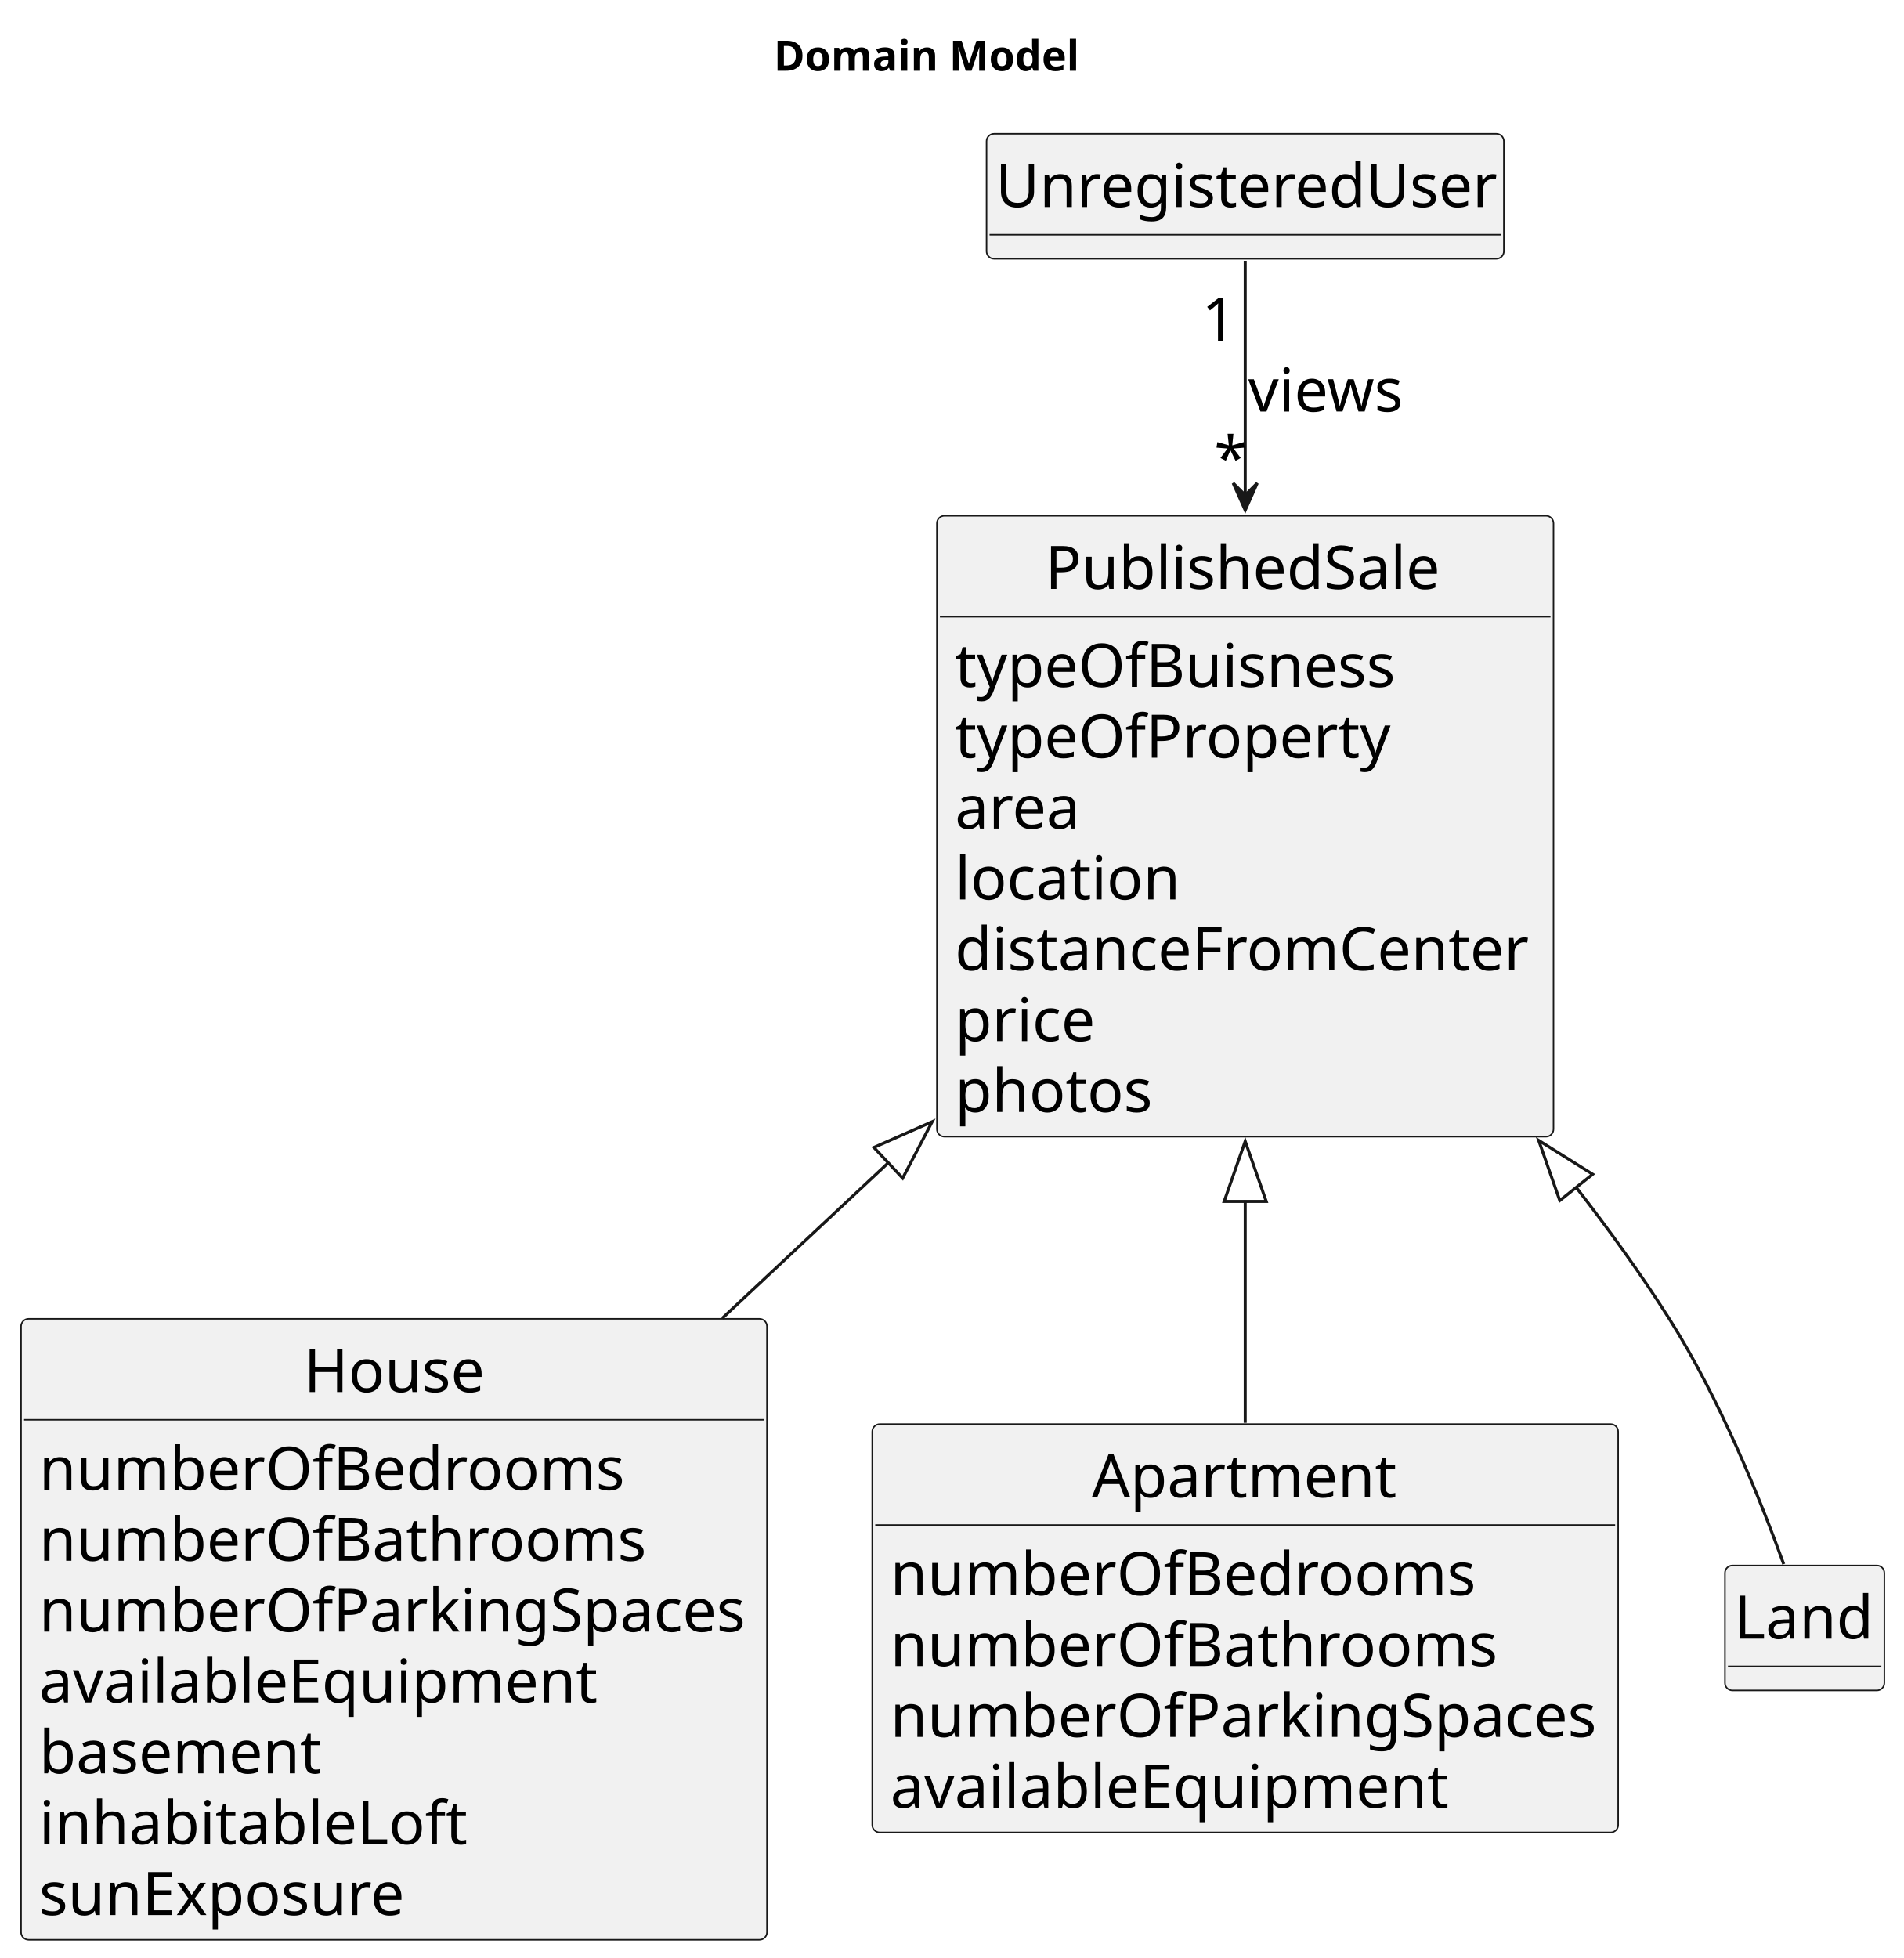
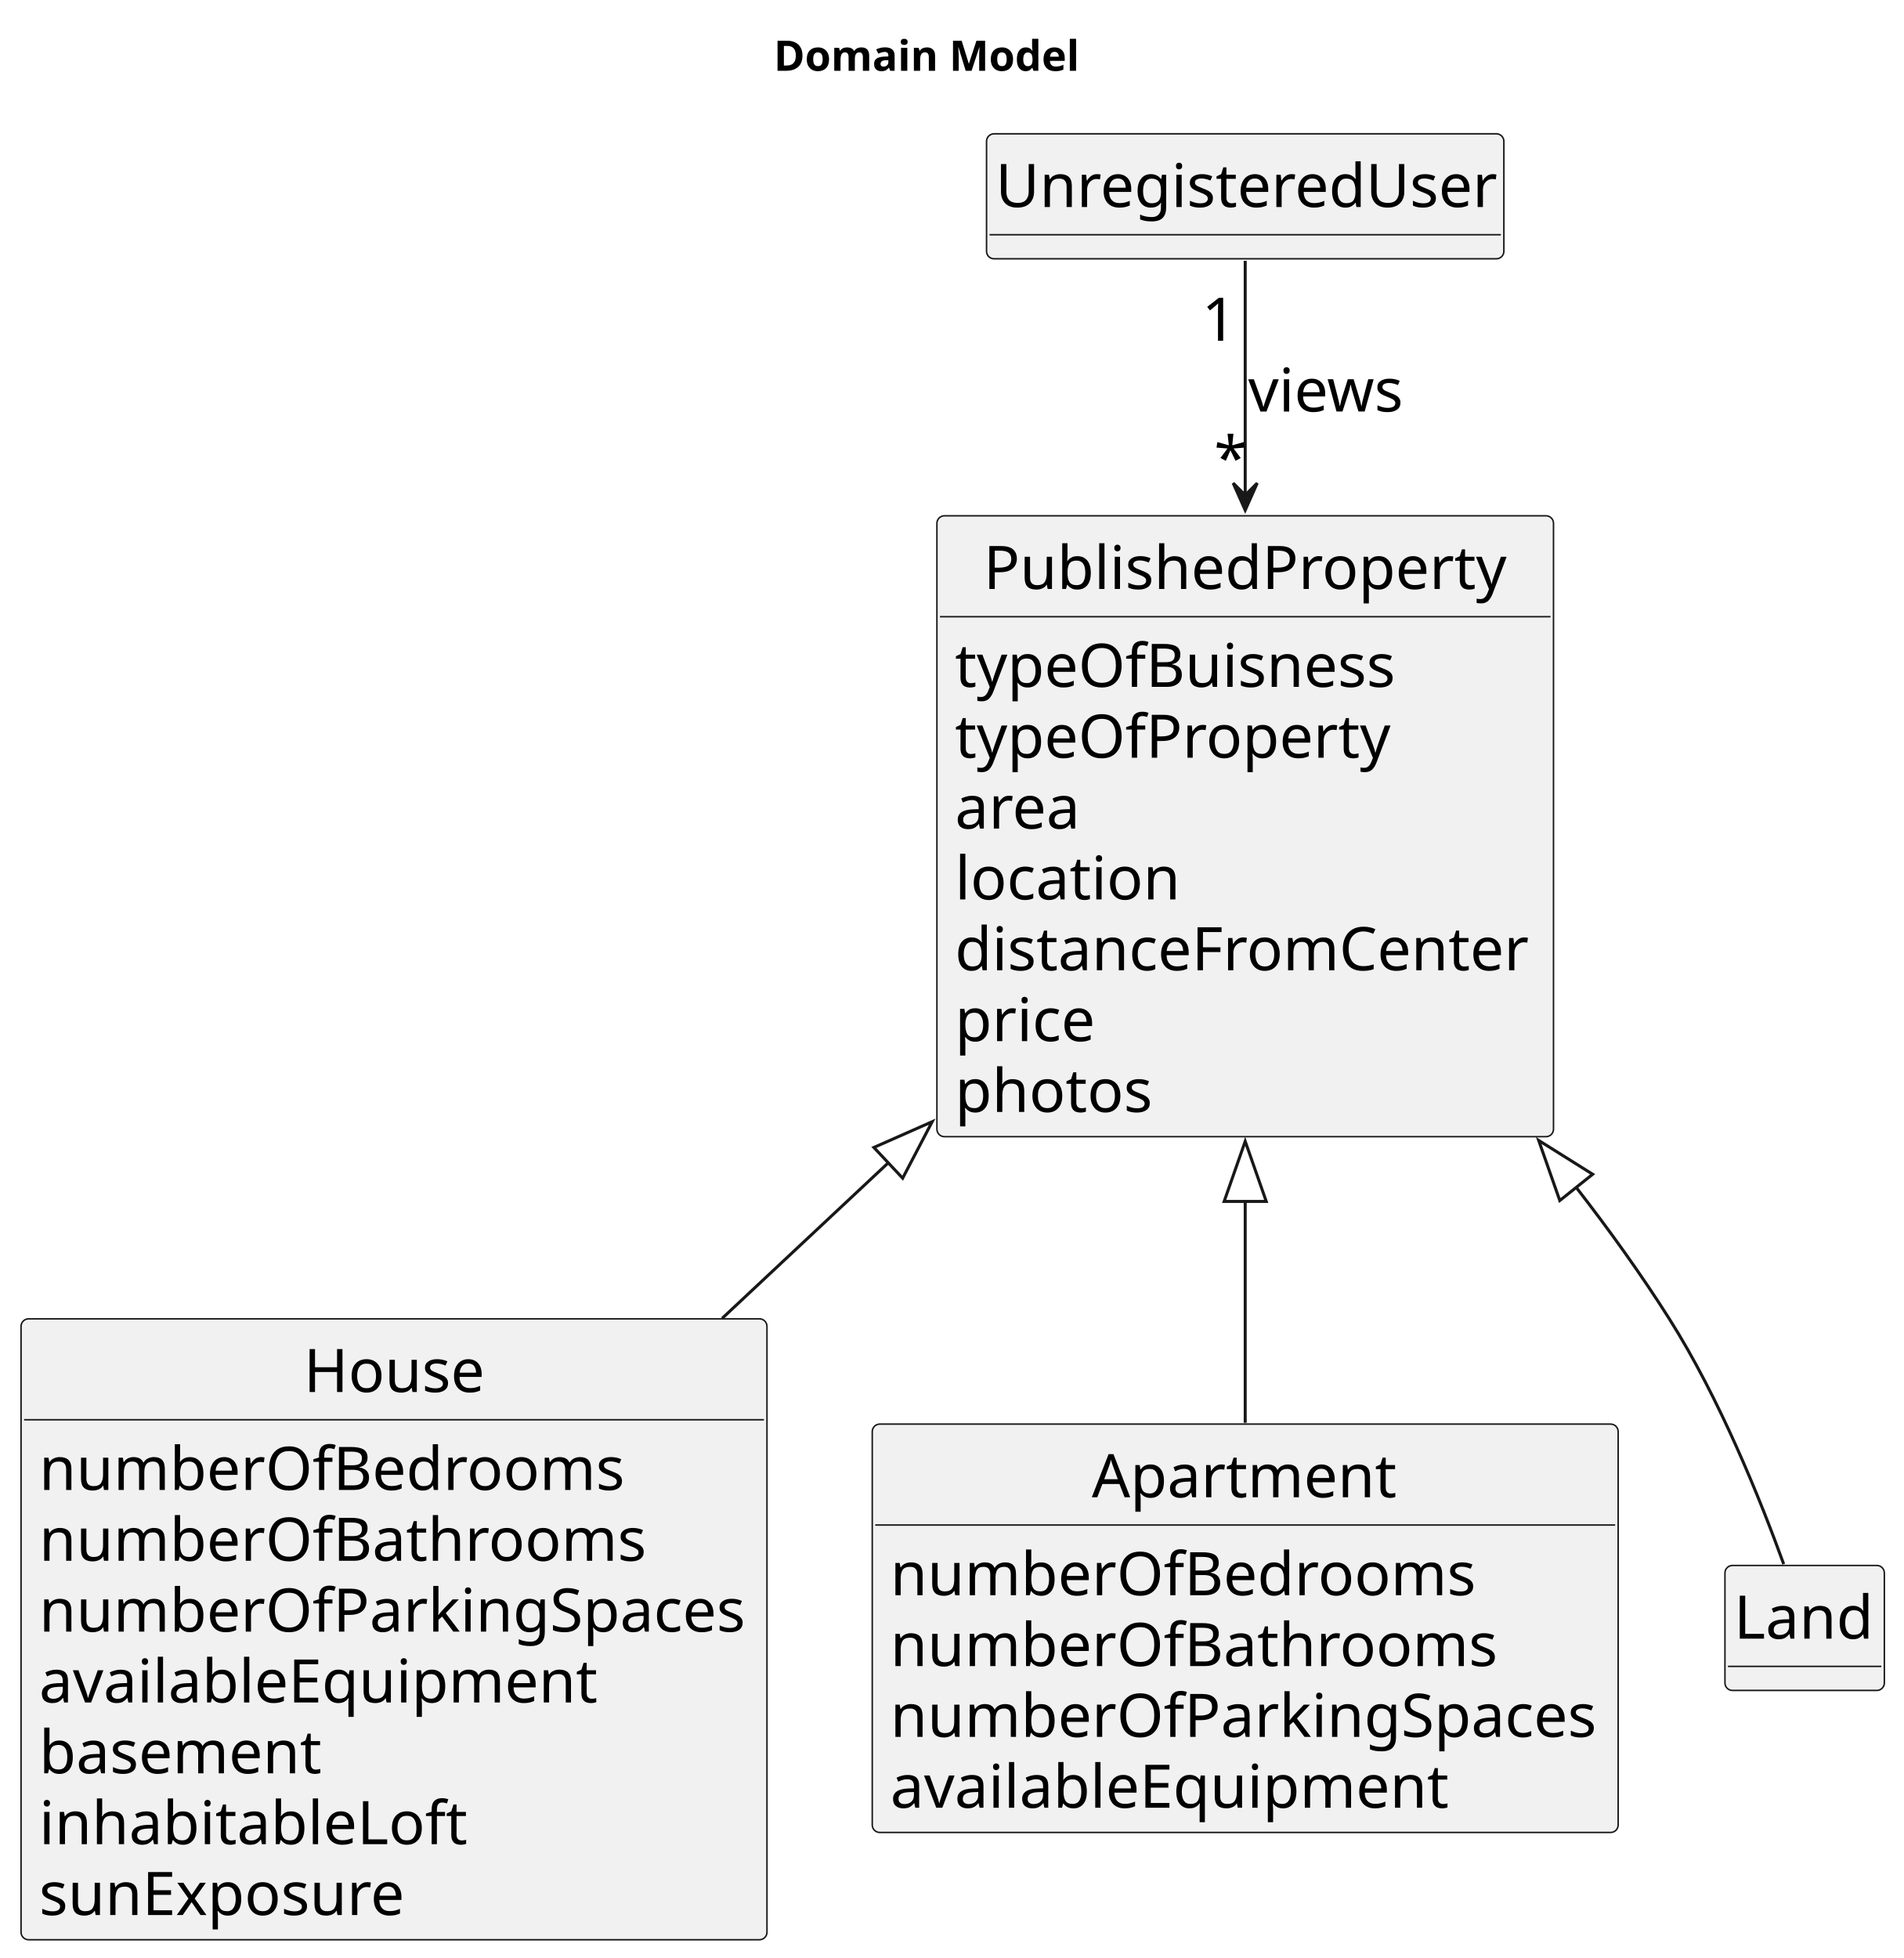
<svg xmlns="http://www.w3.org/2000/svg" contentStyleType="text/css" height="651px" preserveAspectRatio="none" style="width:633px;height:651px;background:#FFFFFF;" version="1.1" viewBox="0 0 633 651" width="633px" zoomAndPan="magnify">
  <defs />
  <g>
    <text fill="#000000" font-family="sans-serif" font-size="14" font-weight="bold" lengthAdjust="spacing" textLength="105" x="257.25" y="23.535">Domain Model</text>
    <g id="elem_UnregisteredUser">
      <rect codeLine="16" fill="#F1F1F1" height="41.555" id="UnregisteredUser" rx="2.5" ry="2.5" style="stroke:#181818;stroke-width:0.5;" width="172" x="328" y="44.488" />
      <text fill="#000000" font-family="sans-serif" font-size="20" lengthAdjust="spacing" textLength="166" x="331" y="68.824">UnregisteredUser</text>
      <line style="stroke:#181818;stroke-width:0.5;" x1="329" x2="499" y1="78.043" y2="78.043" />
    </g>
-     <g id="elem_PublishedSale">
-       <rect codeLine="21" fill="#F1F1F1" height="206.438" id="PublishedSale" rx="2.5" ry="2.5" style="stroke:#181818;stroke-width:0.5;" width="205" x="311.5" y="171.488" />
-       <text fill="#000000" font-family="sans-serif" font-size="20" lengthAdjust="spacing" textLength="133" x="347.5" y="195.824">PublishedSale</text>
+     <g id="elem_PublishedProperty">
+       <rect codeLine="21" fill="#F1F1F1" height="206.438" id="PublishedProperty" rx="2.5" ry="2.5" style="stroke:#181818;stroke-width:0.5;" width="205" x="311.5" y="171.488" />
+       <text fill="#000000" font-family="sans-serif" font-size="20" lengthAdjust="spacing" textLength="174" x="327" y="195.824">PublishedProperty</text>
      <line style="stroke:#181818;stroke-width:0.5;" x1="312.5" x2="515.5" y1="205.043" y2="205.043" />
      <text fill="#000000" font-family="sans-serif" font-size="20" lengthAdjust="spacing" textLength="147" x="317.5" y="228.379">typeOfBuisness</text>
      <text fill="#000000" font-family="sans-serif" font-size="20" lengthAdjust="spacing" textLength="144" x="317.5" y="251.934">typeOfProperty</text>
      <text fill="#000000" font-family="sans-serif" font-size="20" lengthAdjust="spacing" textLength="41" x="317.5" y="275.488">area</text>
      <text fill="#000000" font-family="sans-serif" font-size="20" lengthAdjust="spacing" textLength="76" x="317.5" y="299.043">location</text>
      <text fill="#000000" font-family="sans-serif" font-size="20" lengthAdjust="spacing" textLength="193" x="317.5" y="322.598">distanceFromCenter</text>
      <text fill="#000000" font-family="sans-serif" font-size="20" lengthAdjust="spacing" textLength="48" x="317.5" y="346.152">price</text>
      <text fill="#000000" font-family="sans-serif" font-size="20" lengthAdjust="spacing" textLength="66" x="317.5" y="369.707">photos</text>
    </g>
    <g id="elem_House">
      <rect codeLine="31" fill="#F1F1F1" height="206.438" id="House" rx="2.5" ry="2.5" style="stroke:#181818;stroke-width:0.5;" width="248" x="7" y="438.488" />
      <text fill="#000000" font-family="sans-serif" font-size="20" lengthAdjust="spacing" textLength="60" x="101" y="462.824">House</text>
      <line style="stroke:#181818;stroke-width:0.5;" x1="8" x2="254" y1="472.043" y2="472.043" />
      <text fill="#000000" font-family="sans-serif" font-size="20" lengthAdjust="spacing" textLength="195" x="13" y="495.379">numberOfBedrooms</text>
      <text fill="#000000" font-family="sans-serif" font-size="20" lengthAdjust="spacing" textLength="201" x="13" y="518.934">numberOfBathrooms</text>
      <text fill="#000000" font-family="sans-serif" font-size="20" lengthAdjust="spacing" textLength="236" x="13" y="542.488">numberOfParkingSpaces</text>
      <text fill="#000000" font-family="sans-serif" font-size="20" lengthAdjust="spacing" textLength="189" x="13" y="566.043">availableEquipment</text>
      <text fill="#000000" font-family="sans-serif" font-size="20" lengthAdjust="spacing" textLength="94" x="13" y="589.598">basement</text>
      <text fill="#000000" font-family="sans-serif" font-size="20" lengthAdjust="spacing" textLength="145" x="13" y="613.152">inhabitableLoft</text>
      <text fill="#000000" font-family="sans-serif" font-size="20" lengthAdjust="spacing" textLength="123" x="13" y="636.707">sunExposure</text>
    </g>
    <g id="elem_Apartment">
      <rect codeLine="41" fill="#F1F1F1" height="135.773" id="Apartment" rx="2.5" ry="2.5" style="stroke:#181818;stroke-width:0.5;" width="248" x="290" y="473.488" />
      <text fill="#000000" font-family="sans-serif" font-size="20" lengthAdjust="spacing" textLength="102" x="363" y="497.824">Apartment</text>
      <line style="stroke:#181818;stroke-width:0.5;" x1="291" x2="537" y1="507.043" y2="507.043" />
      <text fill="#000000" font-family="sans-serif" font-size="20" lengthAdjust="spacing" textLength="195" x="296" y="530.379">numberOfBedrooms</text>
      <text fill="#000000" font-family="sans-serif" font-size="20" lengthAdjust="spacing" textLength="201" x="296" y="553.934">numberOfBathrooms</text>
      <text fill="#000000" font-family="sans-serif" font-size="20" lengthAdjust="spacing" textLength="236" x="296" y="577.488">numberOfParkingSpaces</text>
      <text fill="#000000" font-family="sans-serif" font-size="20" lengthAdjust="spacing" textLength="189" x="296" y="601.043">availableEquipment</text>
    </g>
    <g id="elem_Land">
      <rect codeLine="48" fill="#F1F1F1" height="41.555" id="Land" rx="2.5" ry="2.5" style="stroke:#181818;stroke-width:0.5;" width="53" x="573.5" y="520.488" />
      <text fill="#000000" font-family="sans-serif" font-size="20" lengthAdjust="spacing" textLength="47" x="576.5" y="544.824">Land</text>
      <line style="stroke:#181818;stroke-width:0.5;" x1="574.5" x2="625.5" y1="554.043" y2="554.043" />
    </g>
-     <g id="link_PublishedSale_House">
-       <path d="M295.43,386.518 C277.08,403.698 258.21,421.368 240.09,438.338 " fill="none" id="PublishedSale-backto-House" style="stroke:#181818;stroke-width:1.0;" />
+     <g id="link_PublishedProperty_House">
+       <path d="M295.43,386.518 C277.08,403.698 258.21,421.368 240.09,438.338 " fill="none" id="PublishedProperty-backto-House" style="stroke:#181818;stroke-width:1.0;" />
      <polygon fill="none" points="290.54,381.508,309.93,372.948,300.11,391.728,290.54,381.508" style="stroke:#181818;stroke-width:1.0;" />
    </g>
-     <g id="link_PublishedSale_Apartment">
-       <path d="M414,399.148 C414,424.608 414,450.508 414,473.058 " fill="none" id="PublishedSale-backto-Apartment" style="stroke:#181818;stroke-width:1.0;" />
+     <g id="link_PublishedProperty_Apartment">
+       <path d="M414,399.148 C414,424.608 414,450.508 414,473.058 " fill="none" id="PublishedProperty-backto-Apartment" style="stroke:#181818;stroke-width:1.0;" />
      <polygon fill="none" points="407,399.458,414,379.458,421,399.458,407,399.458" style="stroke:#181818;stroke-width:1.0;" />
    </g>
-     <g id="link_PublishedSale_Land">
-       <path d="M523.88,394.568 C535.02,408.908 545.65,423.718 555,438.488 C571.77,464.978 585.34,498.788 593.04,520.048 " fill="none" id="PublishedSale-backto-Land" style="stroke:#181818;stroke-width:1.0;" />
+     <g id="link_PublishedProperty_Land">
+       <path d="M523.88,394.568 C535.02,408.908 545.65,423.718 555,438.488 C571.77,464.978 585.34,498.788 593.04,520.048 " fill="none" id="PublishedProperty-backto-Land" style="stroke:#181818;stroke-width:1.0;" />
      <polygon fill="none" points="518.59,399.158,511.57,379.168,529.52,390.418,518.59,399.158" style="stroke:#181818;stroke-width:1.0;" />
    </g>
-     <g id="link_UnregisteredUser_PublishedSale">
-       <path codeLine="51" d="M414,86.708 C414,105.428 414,134.788 414,164.748 " fill="none" id="UnregisteredUser-to-PublishedSale" style="stroke:#181818;stroke-width:1.0;" />
+     <g id="link_UnregisteredUser_PublishedProperty">
+       <path codeLine="51" d="M414,86.708 C414,105.428 414,134.788 414,164.748 " fill="none" id="UnregisteredUser-to-PublishedProperty" style="stroke:#181818;stroke-width:1.0;" />
      <polygon fill="#181818" points="414,169.628,418,160.628,414,164.628,410,160.628,414,169.628" style="stroke:#181818;stroke-width:1.0;" />
      <text fill="#000000" font-family="sans-serif" font-size="20" lengthAdjust="spacing" textLength="52" x="415" y="136.824">views</text>
      <text fill="#000000" font-family="sans-serif" font-size="20" lengthAdjust="spacing" textLength="13" x="399.578" y="113.311">1</text>
      <text fill="#000000" font-family="sans-serif" font-size="20" lengthAdjust="spacing" textLength="10" x="403.648" y="159.414">*</text>
    </g>
  </g>
</svg>
